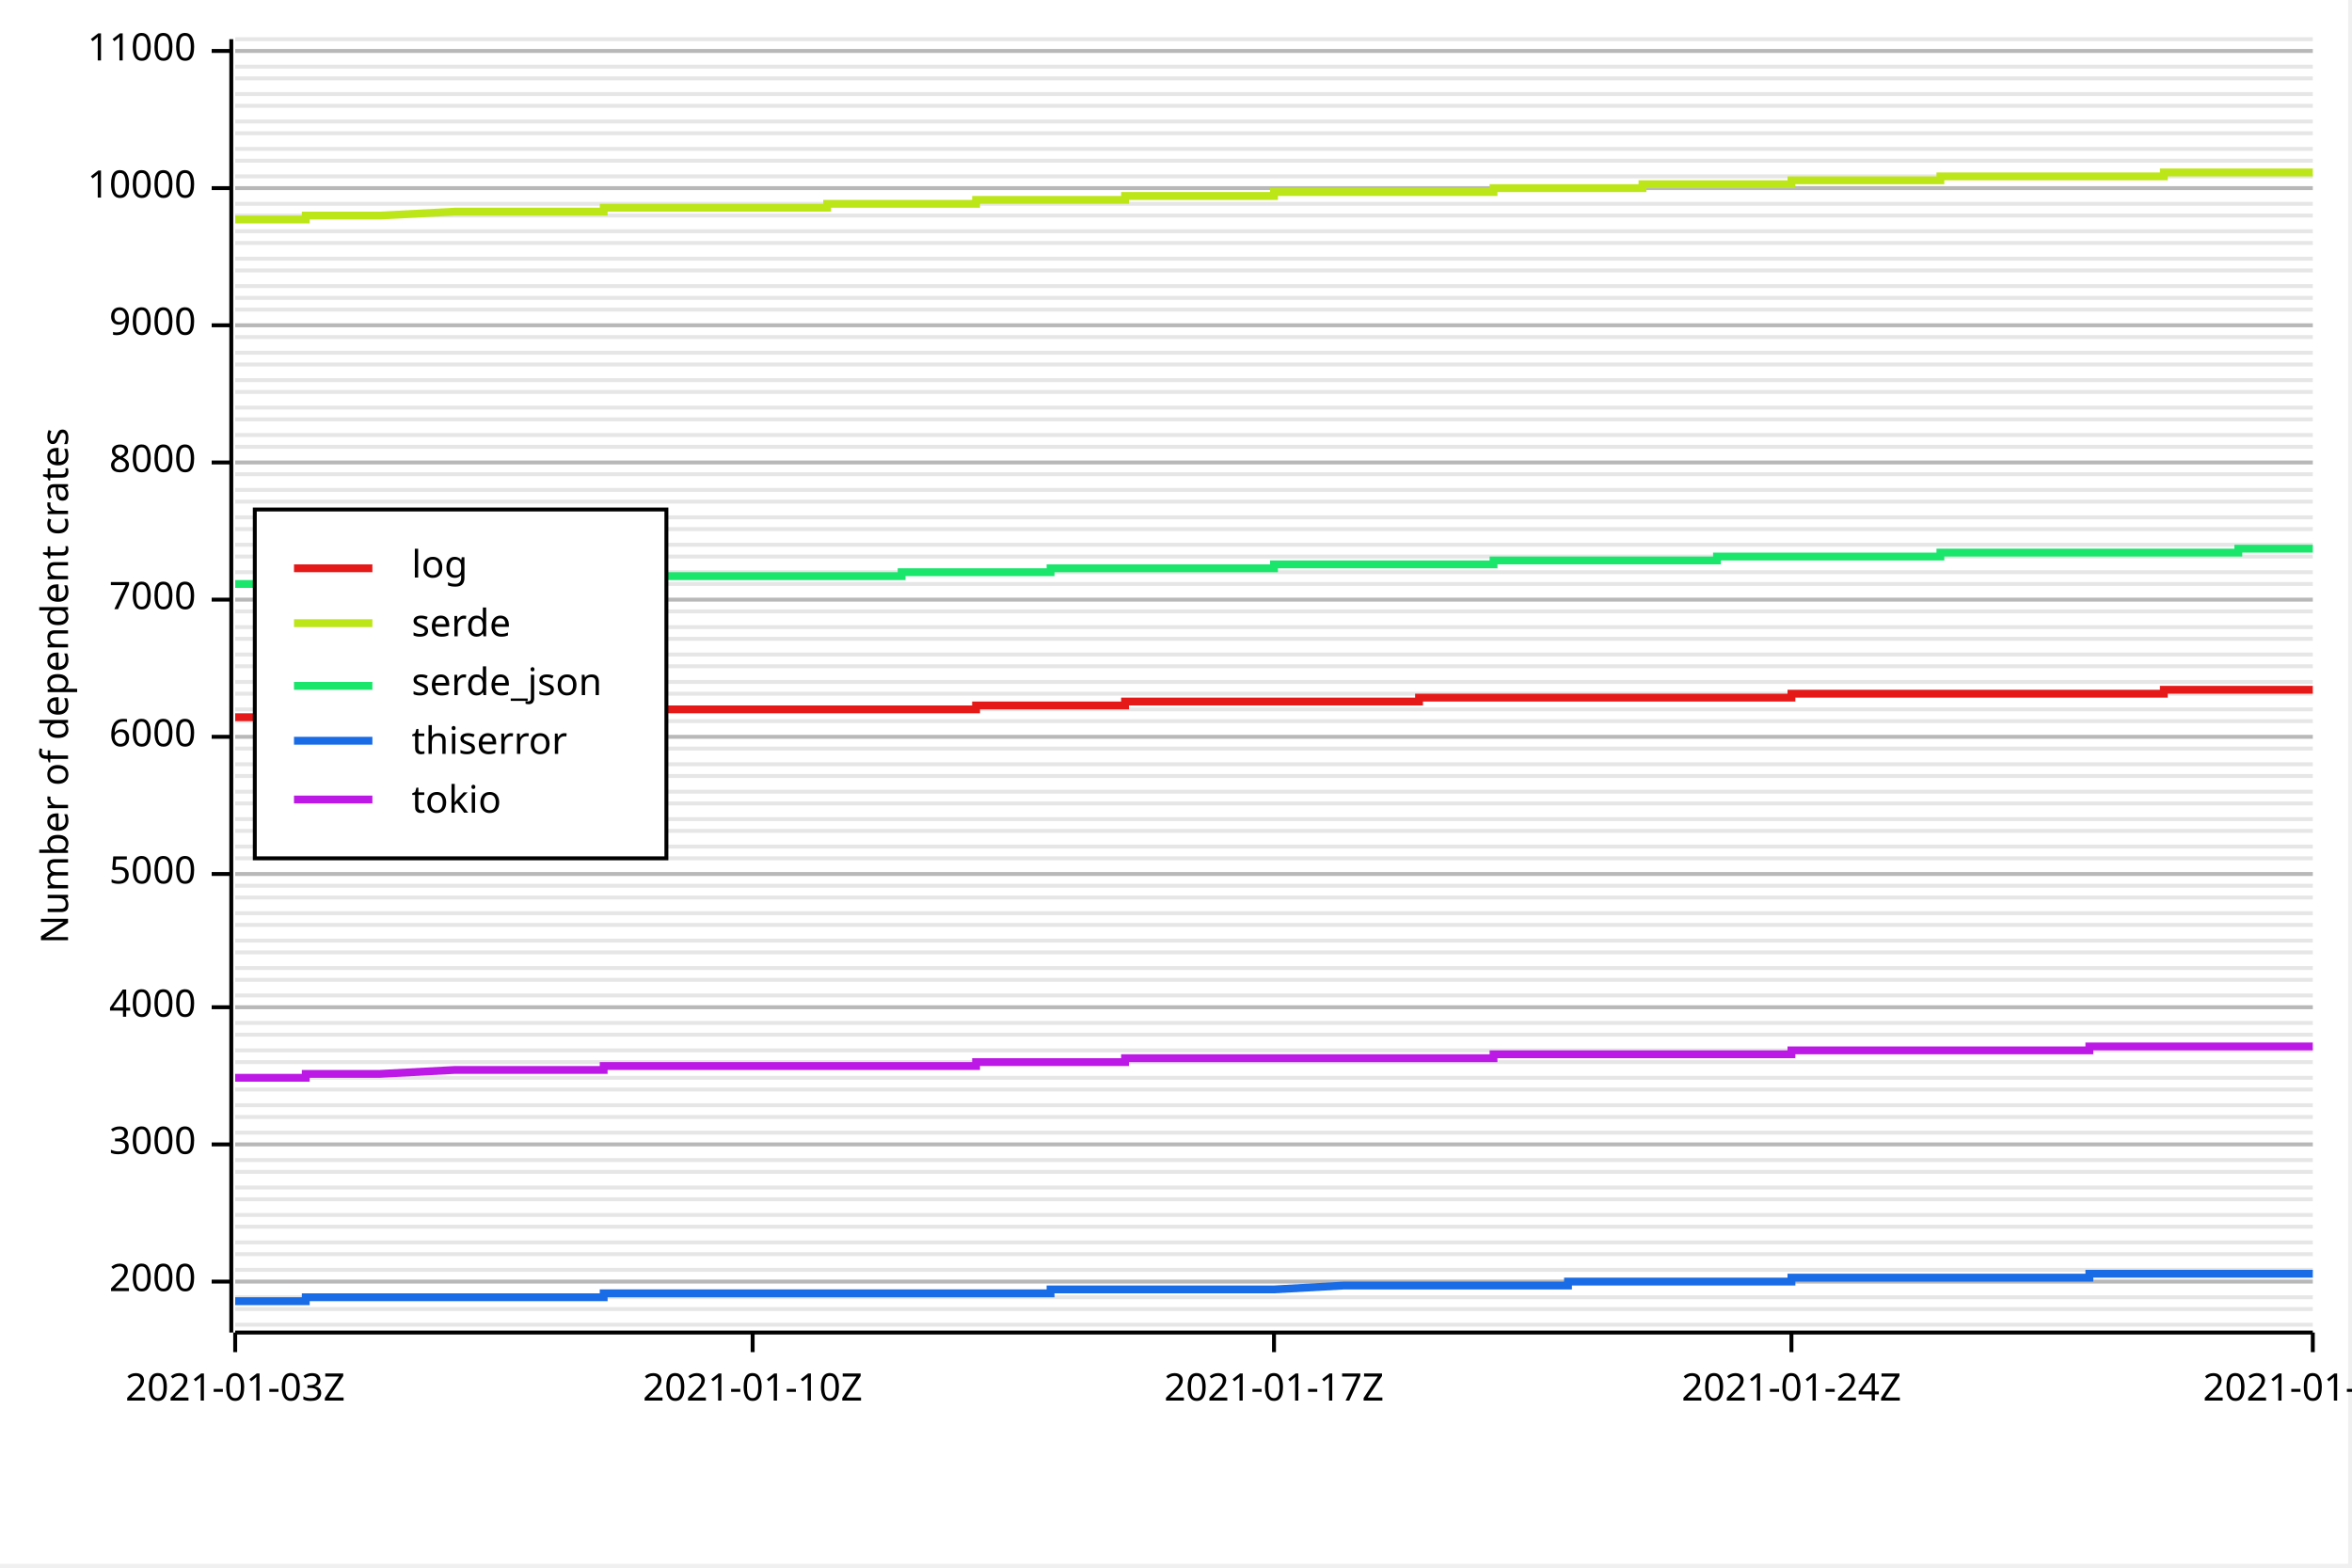
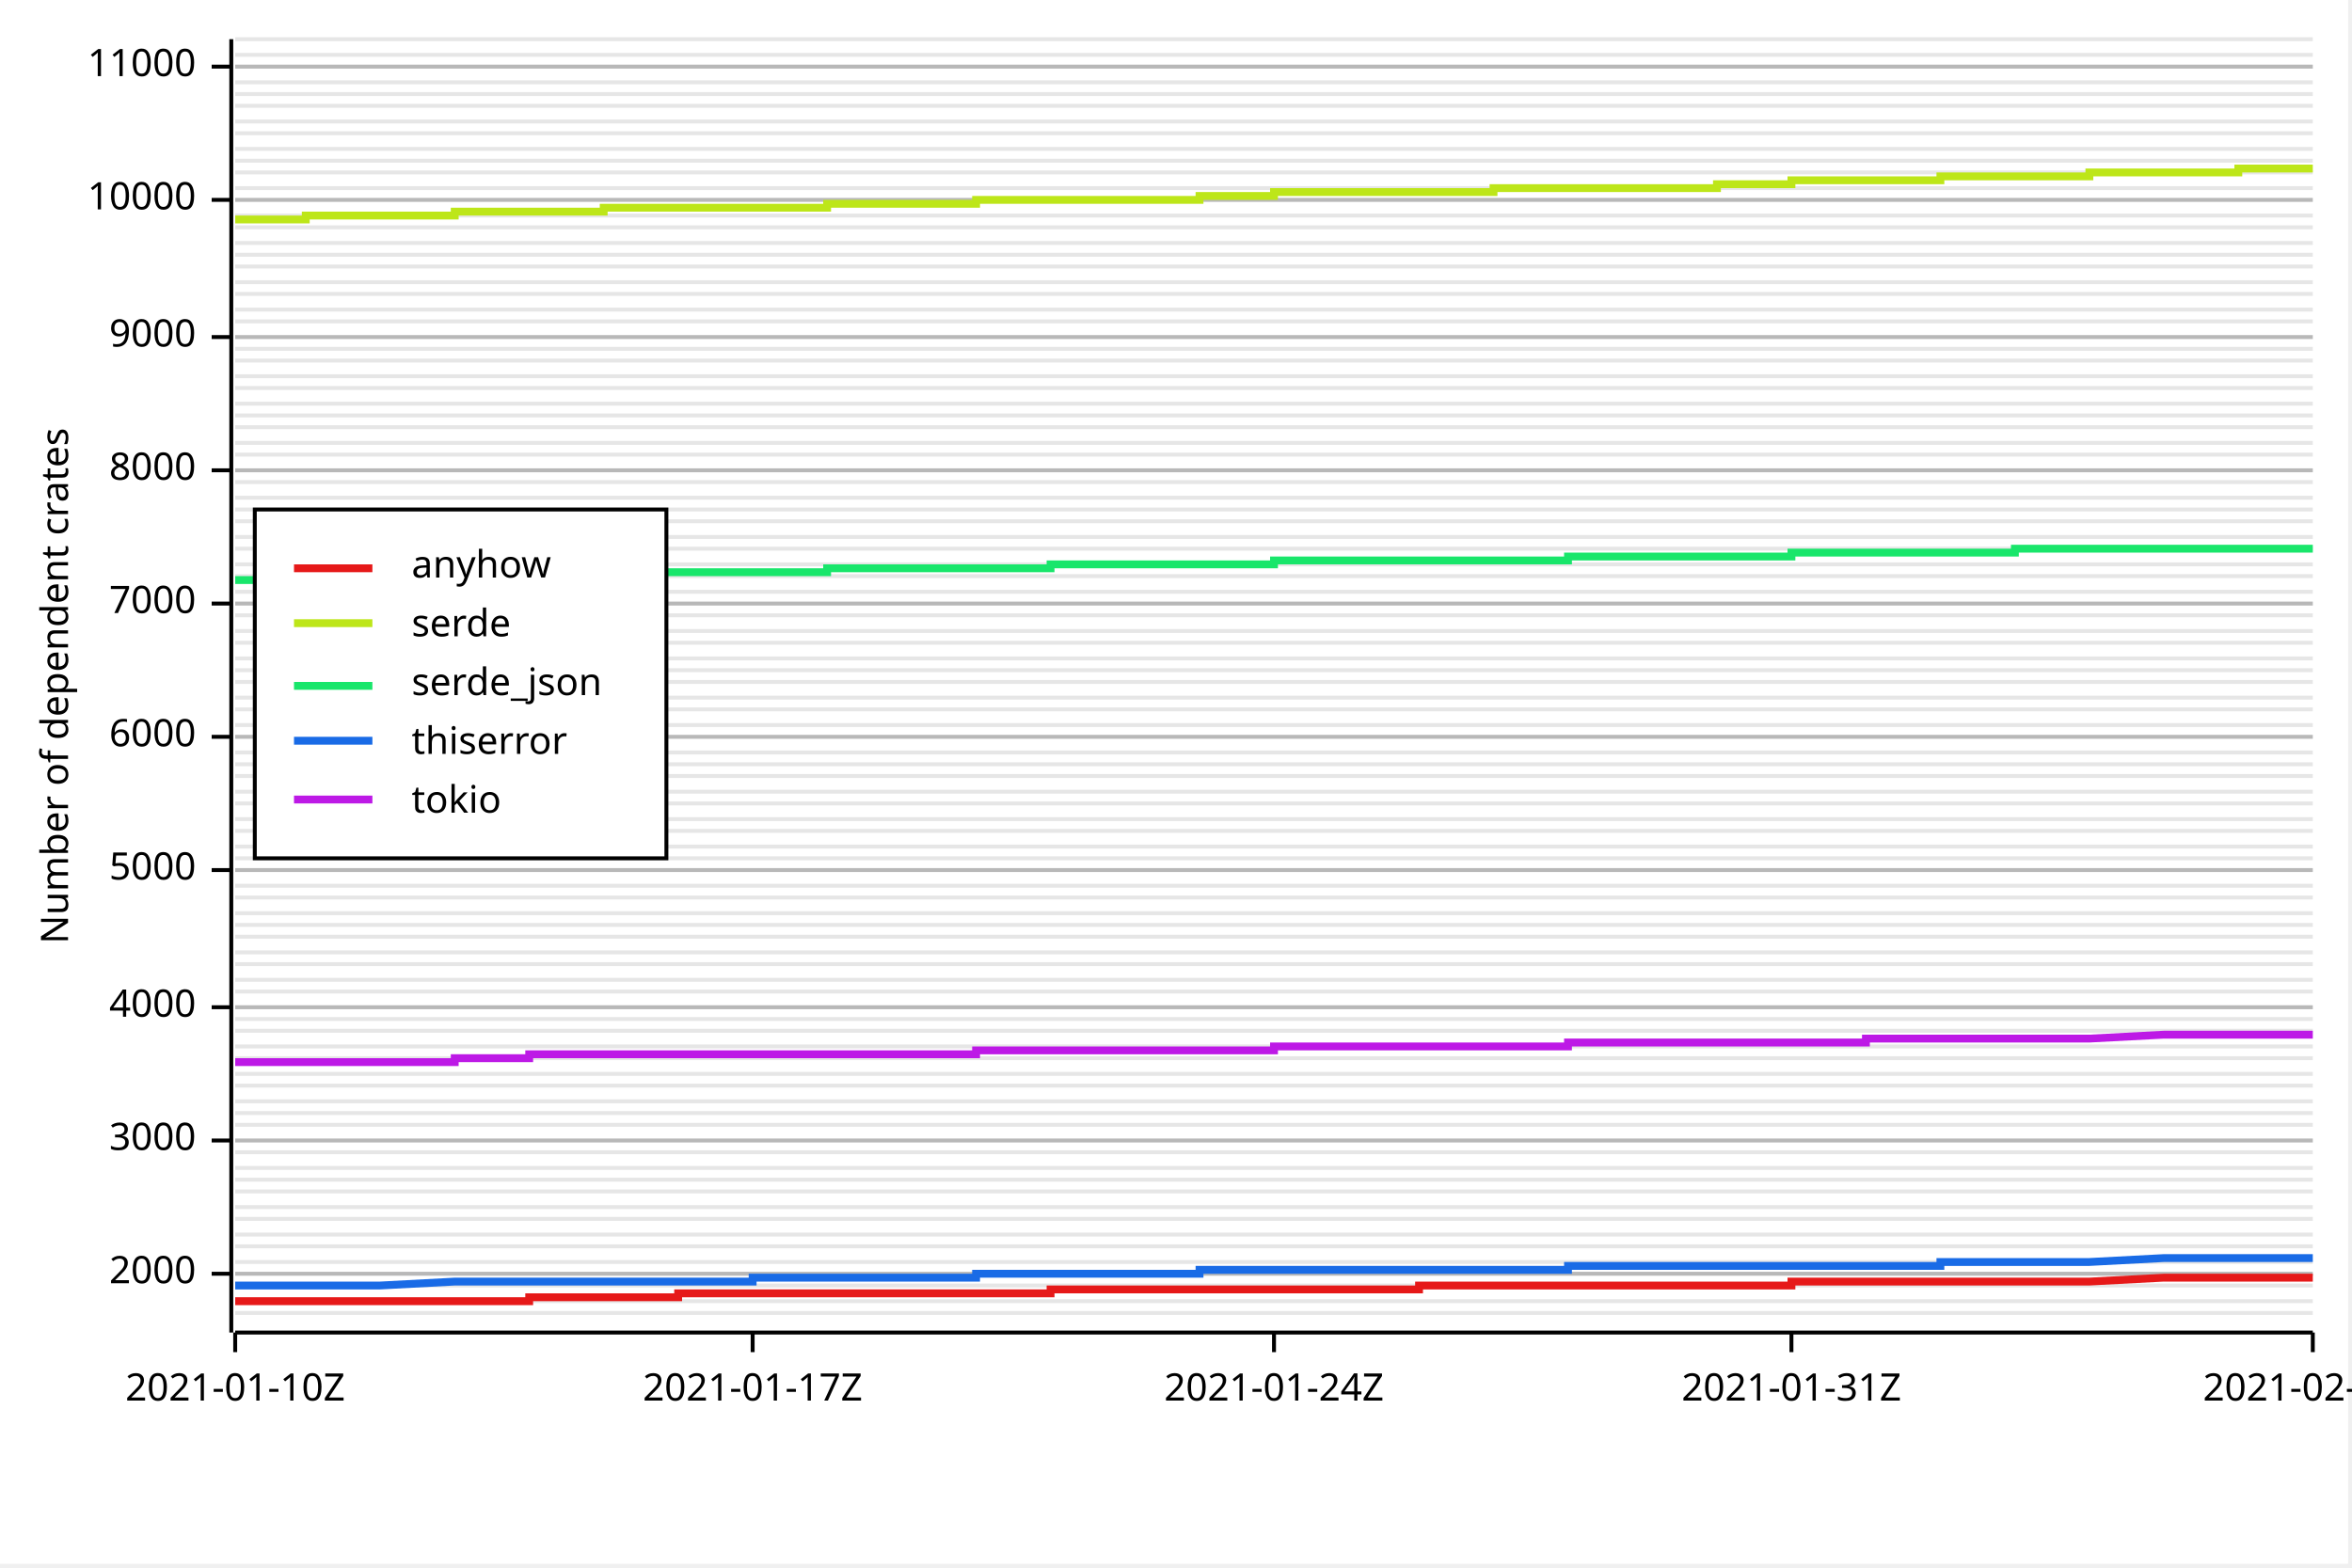
<svg xmlns="http://www.w3.org/2000/svg" width="600" height="400" viewBox="0 0 600 400">
  <rect x="0" y="0" width="599" height="399" opacity="1" fill="#FFFFFF" stroke="none" />
-   <line opacity="0.1" stroke="#000000" stroke-width="1" x1="60" y1="338" x2="590" y2="338" />
-   <line opacity="0.1" stroke="#000000" stroke-width="1" x1="60" y1="334" x2="590" y2="334" />
-   <line opacity="0.1" stroke="#000000" stroke-width="1" x1="60" y1="331" x2="590" y2="331" />
-   <line opacity="0.1" stroke="#000000" stroke-width="1" x1="60" y1="327" x2="590" y2="327" />
-   <line opacity="0.1" stroke="#000000" stroke-width="1" x1="60" y1="324" x2="590" y2="324" />
-   <line opacity="0.1" stroke="#000000" stroke-width="1" x1="60" y1="320" x2="590" y2="320" />
-   <line opacity="0.1" stroke="#000000" stroke-width="1" x1="60" y1="317" x2="590" y2="317" />
-   <line opacity="0.1" stroke="#000000" stroke-width="1" x1="60" y1="313" x2="590" y2="313" />
-   <line opacity="0.1" stroke="#000000" stroke-width="1" x1="60" y1="310" x2="590" y2="310" />
-   <line opacity="0.1" stroke="#000000" stroke-width="1" x1="60" y1="306" x2="590" y2="306" />
-   <line opacity="0.1" stroke="#000000" stroke-width="1" x1="60" y1="303" x2="590" y2="303" />
-   <line opacity="0.1" stroke="#000000" stroke-width="1" x1="60" y1="299" x2="590" y2="299" />
-   <line opacity="0.1" stroke="#000000" stroke-width="1" x1="60" y1="296" x2="590" y2="296" />
-   <line opacity="0.1" stroke="#000000" stroke-width="1" x1="60" y1="292" x2="590" y2="292" />
-   <line opacity="0.1" stroke="#000000" stroke-width="1" x1="60" y1="289" x2="590" y2="289" />
-   <line opacity="0.1" stroke="#000000" stroke-width="1" x1="60" y1="285" x2="590" y2="285" />
-   <line opacity="0.1" stroke="#000000" stroke-width="1" x1="60" y1="282" x2="590" y2="282" />
-   <line opacity="0.1" stroke="#000000" stroke-width="1" x1="60" y1="278" x2="590" y2="278" />
-   <line opacity="0.1" stroke="#000000" stroke-width="1" x1="60" y1="275" x2="590" y2="275" />
-   <line opacity="0.1" stroke="#000000" stroke-width="1" x1="60" y1="271" x2="590" y2="271" />
-   <line opacity="0.1" stroke="#000000" stroke-width="1" x1="60" y1="268" x2="590" y2="268" />
-   <line opacity="0.1" stroke="#000000" stroke-width="1" x1="60" y1="264" x2="590" y2="264" />
-   <line opacity="0.1" stroke="#000000" stroke-width="1" x1="60" y1="261" x2="590" y2="261" />
+   <line opacity="0.1" stroke="#000000" stroke-width="1" x1="60" y1="335" x2="590" y2="335" />
+   <line opacity="0.1" stroke="#000000" stroke-width="1" x1="60" y1="332" x2="590" y2="332" />
+   <line opacity="0.1" stroke="#000000" stroke-width="1" x1="60" y1="328" x2="590" y2="328" />
+   <line opacity="0.1" stroke="#000000" stroke-width="1" x1="60" y1="325" x2="590" y2="325" />
+   <line opacity="0.1" stroke="#000000" stroke-width="1" x1="60" y1="322" x2="590" y2="322" />
+   <line opacity="0.1" stroke="#000000" stroke-width="1" x1="60" y1="318" x2="590" y2="318" />
+   <line opacity="0.1" stroke="#000000" stroke-width="1" x1="60" y1="315" x2="590" y2="315" />
+   <line opacity="0.1" stroke="#000000" stroke-width="1" x1="60" y1="311" x2="590" y2="311" />
+   <line opacity="0.1" stroke="#000000" stroke-width="1" x1="60" y1="308" x2="590" y2="308" />
+   <line opacity="0.1" stroke="#000000" stroke-width="1" x1="60" y1="304" x2="590" y2="304" />
+   <line opacity="0.1" stroke="#000000" stroke-width="1" x1="60" y1="301" x2="590" y2="301" />
+   <line opacity="0.1" stroke="#000000" stroke-width="1" x1="60" y1="298" x2="590" y2="298" />
+   <line opacity="0.1" stroke="#000000" stroke-width="1" x1="60" y1="294" x2="590" y2="294" />
+   <line opacity="0.1" stroke="#000000" stroke-width="1" x1="60" y1="291" x2="590" y2="291" />
+   <line opacity="0.1" stroke="#000000" stroke-width="1" x1="60" y1="287" x2="590" y2="287" />
+   <line opacity="0.1" stroke="#000000" stroke-width="1" x1="60" y1="284" x2="590" y2="284" />
+   <line opacity="0.1" stroke="#000000" stroke-width="1" x1="60" y1="281" x2="590" y2="281" />
+   <line opacity="0.1" stroke="#000000" stroke-width="1" x1="60" y1="277" x2="590" y2="277" />
+   <line opacity="0.1" stroke="#000000" stroke-width="1" x1="60" y1="274" x2="590" y2="274" />
+   <line opacity="0.1" stroke="#000000" stroke-width="1" x1="60" y1="270" x2="590" y2="270" />
+   <line opacity="0.1" stroke="#000000" stroke-width="1" x1="60" y1="267" x2="590" y2="267" />
+   <line opacity="0.1" stroke="#000000" stroke-width="1" x1="60" y1="263" x2="590" y2="263" />
+   <line opacity="0.1" stroke="#000000" stroke-width="1" x1="60" y1="260" x2="590" y2="260" />
  <line opacity="0.1" stroke="#000000" stroke-width="1" x1="60" y1="257" x2="590" y2="257" />
-   <line opacity="0.1" stroke="#000000" stroke-width="1" x1="60" y1="254" x2="590" y2="254" />
+   <line opacity="0.1" stroke="#000000" stroke-width="1" x1="60" y1="253" x2="590" y2="253" />
  <line opacity="0.1" stroke="#000000" stroke-width="1" x1="60" y1="250" x2="590" y2="250" />
-   <line opacity="0.1" stroke="#000000" stroke-width="1" x1="60" y1="247" x2="590" y2="247" />
+   <line opacity="0.1" stroke="#000000" stroke-width="1" x1="60" y1="246" x2="590" y2="246" />
  <line opacity="0.1" stroke="#000000" stroke-width="1" x1="60" y1="243" x2="590" y2="243" />
-   <line opacity="0.1" stroke="#000000" stroke-width="1" x1="60" y1="240" x2="590" y2="240" />
+   <line opacity="0.1" stroke="#000000" stroke-width="1" x1="60" y1="239" x2="590" y2="239" />
  <line opacity="0.1" stroke="#000000" stroke-width="1" x1="60" y1="236" x2="590" y2="236" />
  <line opacity="0.1" stroke="#000000" stroke-width="1" x1="60" y1="233" x2="590" y2="233" />
  <line opacity="0.1" stroke="#000000" stroke-width="1" x1="60" y1="229" x2="590" y2="229" />
  <line opacity="0.1" stroke="#000000" stroke-width="1" x1="60" y1="226" x2="590" y2="226" />
-   <line opacity="0.1" stroke="#000000" stroke-width="1" x1="60" y1="223" x2="590" y2="223" />
+   <line opacity="0.1" stroke="#000000" stroke-width="1" x1="60" y1="222" x2="590" y2="222" />
  <line opacity="0.1" stroke="#000000" stroke-width="1" x1="60" y1="219" x2="590" y2="219" />
  <line opacity="0.1" stroke="#000000" stroke-width="1" x1="60" y1="216" x2="590" y2="216" />
  <line opacity="0.1" stroke="#000000" stroke-width="1" x1="60" y1="212" x2="590" y2="212" />
  <line opacity="0.1" stroke="#000000" stroke-width="1" x1="60" y1="209" x2="590" y2="209" />
  <line opacity="0.1" stroke="#000000" stroke-width="1" x1="60" y1="205" x2="590" y2="205" />
  <line opacity="0.1" stroke="#000000" stroke-width="1" x1="60" y1="202" x2="590" y2="202" />
  <line opacity="0.1" stroke="#000000" stroke-width="1" x1="60" y1="198" x2="590" y2="198" />
  <line opacity="0.1" stroke="#000000" stroke-width="1" x1="60" y1="195" x2="590" y2="195" />
-   <line opacity="0.1" stroke="#000000" stroke-width="1" x1="60" y1="191" x2="590" y2="191" />
+   <line opacity="0.1" stroke="#000000" stroke-width="1" x1="60" y1="192" x2="590" y2="192" />
  <line opacity="0.1" stroke="#000000" stroke-width="1" x1="60" y1="188" x2="590" y2="188" />
-   <line opacity="0.1" stroke="#000000" stroke-width="1" x1="60" y1="184" x2="590" y2="184" />
+   <line opacity="0.1" stroke="#000000" stroke-width="1" x1="60" y1="185" x2="590" y2="185" />
  <line opacity="0.1" stroke="#000000" stroke-width="1" x1="60" y1="181" x2="590" y2="181" />
-   <line opacity="0.1" stroke="#000000" stroke-width="1" x1="60" y1="177" x2="590" y2="177" />
+   <line opacity="0.1" stroke="#000000" stroke-width="1" x1="60" y1="178" x2="590" y2="178" />
  <line opacity="0.1" stroke="#000000" stroke-width="1" x1="60" y1="174" x2="590" y2="174" />
-   <line opacity="0.1" stroke="#000000" stroke-width="1" x1="60" y1="170" x2="590" y2="170" />
-   <line opacity="0.1" stroke="#000000" stroke-width="1" x1="60" y1="167" x2="590" y2="167" />
-   <line opacity="0.1" stroke="#000000" stroke-width="1" x1="60" y1="163" x2="590" y2="163" />
-   <line opacity="0.1" stroke="#000000" stroke-width="1" x1="60" y1="160" x2="590" y2="160" />
-   <line opacity="0.1" stroke="#000000" stroke-width="1" x1="60" y1="156" x2="590" y2="156" />
-   <line opacity="0.1" stroke="#000000" stroke-width="1" x1="60" y1="153" x2="590" y2="153" />
-   <line opacity="0.1" stroke="#000000" stroke-width="1" x1="60" y1="149" x2="590" y2="149" />
-   <line opacity="0.1" stroke="#000000" stroke-width="1" x1="60" y1="146" x2="590" y2="146" />
-   <line opacity="0.1" stroke="#000000" stroke-width="1" x1="60" y1="142" x2="590" y2="142" />
-   <line opacity="0.1" stroke="#000000" stroke-width="1" x1="60" y1="139" x2="590" y2="139" />
-   <line opacity="0.1" stroke="#000000" stroke-width="1" x1="60" y1="135" x2="590" y2="135" />
-   <line opacity="0.1" stroke="#000000" stroke-width="1" x1="60" y1="132" x2="590" y2="132" />
-   <line opacity="0.1" stroke="#000000" stroke-width="1" x1="60" y1="128" x2="590" y2="128" />
-   <line opacity="0.1" stroke="#000000" stroke-width="1" x1="60" y1="125" x2="590" y2="125" />
-   <line opacity="0.1" stroke="#000000" stroke-width="1" x1="60" y1="121" x2="590" y2="121" />
-   <line opacity="0.1" stroke="#000000" stroke-width="1" x1="60" y1="118" x2="590" y2="118" />
-   <line opacity="0.1" stroke="#000000" stroke-width="1" x1="60" y1="114" x2="590" y2="114" />
-   <line opacity="0.1" stroke="#000000" stroke-width="1" x1="60" y1="111" x2="590" y2="111" />
-   <line opacity="0.1" stroke="#000000" stroke-width="1" x1="60" y1="107" x2="590" y2="107" />
-   <line opacity="0.1" stroke="#000000" stroke-width="1" x1="60" y1="104" x2="590" y2="104" />
-   <line opacity="0.1" stroke="#000000" stroke-width="1" x1="60" y1="100" x2="590" y2="100" />
-   <line opacity="0.1" stroke="#000000" stroke-width="1" x1="60" y1="97" x2="590" y2="97" />
-   <line opacity="0.1" stroke="#000000" stroke-width="1" x1="60" y1="93" x2="590" y2="93" />
-   <line opacity="0.1" stroke="#000000" stroke-width="1" x1="60" y1="90" x2="590" y2="90" />
+   <line opacity="0.1" stroke="#000000" stroke-width="1" x1="60" y1="171" x2="590" y2="171" />
+   <line opacity="0.1" stroke="#000000" stroke-width="1" x1="60" y1="168" x2="590" y2="168" />
+   <line opacity="0.1" stroke="#000000" stroke-width="1" x1="60" y1="164" x2="590" y2="164" />
+   <line opacity="0.1" stroke="#000000" stroke-width="1" x1="60" y1="161" x2="590" y2="161" />
+   <line opacity="0.1" stroke="#000000" stroke-width="1" x1="60" y1="157" x2="590" y2="157" />
+   <line opacity="0.1" stroke="#000000" stroke-width="1" x1="60" y1="154" x2="590" y2="154" />
+   <line opacity="0.1" stroke="#000000" stroke-width="1" x1="60" y1="151" x2="590" y2="151" />
+   <line opacity="0.1" stroke="#000000" stroke-width="1" x1="60" y1="147" x2="590" y2="147" />
+   <line opacity="0.1" stroke="#000000" stroke-width="1" x1="60" y1="144" x2="590" y2="144" />
+   <line opacity="0.1" stroke="#000000" stroke-width="1" x1="60" y1="140" x2="590" y2="140" />
+   <line opacity="0.1" stroke="#000000" stroke-width="1" x1="60" y1="137" x2="590" y2="137" />
+   <line opacity="0.1" stroke="#000000" stroke-width="1" x1="60" y1="133" x2="590" y2="133" />
+   <line opacity="0.1" stroke="#000000" stroke-width="1" x1="60" y1="130" x2="590" y2="130" />
+   <line opacity="0.1" stroke="#000000" stroke-width="1" x1="60" y1="127" x2="590" y2="127" />
+   <line opacity="0.1" stroke="#000000" stroke-width="1" x1="60" y1="123" x2="590" y2="123" />
+   <line opacity="0.1" stroke="#000000" stroke-width="1" x1="60" y1="120" x2="590" y2="120" />
+   <line opacity="0.1" stroke="#000000" stroke-width="1" x1="60" y1="116" x2="590" y2="116" />
+   <line opacity="0.1" stroke="#000000" stroke-width="1" x1="60" y1="113" x2="590" y2="113" />
+   <line opacity="0.1" stroke="#000000" stroke-width="1" x1="60" y1="109" x2="590" y2="109" />
+   <line opacity="0.1" stroke="#000000" stroke-width="1" x1="60" y1="106" x2="590" y2="106" />
+   <line opacity="0.1" stroke="#000000" stroke-width="1" x1="60" y1="103" x2="590" y2="103" />
+   <line opacity="0.1" stroke="#000000" stroke-width="1" x1="60" y1="99" x2="590" y2="99" />
+   <line opacity="0.1" stroke="#000000" stroke-width="1" x1="60" y1="96" x2="590" y2="96" />
+   <line opacity="0.1" stroke="#000000" stroke-width="1" x1="60" y1="92" x2="590" y2="92" />
+   <line opacity="0.1" stroke="#000000" stroke-width="1" x1="60" y1="89" x2="590" y2="89" />
  <line opacity="0.1" stroke="#000000" stroke-width="1" x1="60" y1="86" x2="590" y2="86" />
-   <line opacity="0.1" stroke="#000000" stroke-width="1" x1="60" y1="83" x2="590" y2="83" />
+   <line opacity="0.1" stroke="#000000" stroke-width="1" x1="60" y1="82" x2="590" y2="82" />
  <line opacity="0.1" stroke="#000000" stroke-width="1" x1="60" y1="79" x2="590" y2="79" />
-   <line opacity="0.1" stroke="#000000" stroke-width="1" x1="60" y1="76" x2="590" y2="76" />
-   <line opacity="0.1" stroke="#000000" stroke-width="1" x1="60" y1="73" x2="590" y2="73" />
-   <line opacity="0.1" stroke="#000000" stroke-width="1" x1="60" y1="69" x2="590" y2="69" />
-   <line opacity="0.1" stroke="#000000" stroke-width="1" x1="60" y1="66" x2="590" y2="66" />
+   <line opacity="0.1" stroke="#000000" stroke-width="1" x1="60" y1="75" x2="590" y2="75" />
+   <line opacity="0.1" stroke="#000000" stroke-width="1" x1="60" y1="72" x2="590" y2="72" />
+   <line opacity="0.1" stroke="#000000" stroke-width="1" x1="60" y1="68" x2="590" y2="68" />
+   <line opacity="0.1" stroke="#000000" stroke-width="1" x1="60" y1="65" x2="590" y2="65" />
  <line opacity="0.1" stroke="#000000" stroke-width="1" x1="60" y1="62" x2="590" y2="62" />
-   <line opacity="0.1" stroke="#000000" stroke-width="1" x1="60" y1="59" x2="590" y2="59" />
+   <line opacity="0.1" stroke="#000000" stroke-width="1" x1="60" y1="58" x2="590" y2="58" />
  <line opacity="0.1" stroke="#000000" stroke-width="1" x1="60" y1="55" x2="590" y2="55" />
-   <line opacity="0.1" stroke="#000000" stroke-width="1" x1="60" y1="52" x2="590" y2="52" />
+   <line opacity="0.1" stroke="#000000" stroke-width="1" x1="60" y1="51" x2="590" y2="51" />
  <line opacity="0.1" stroke="#000000" stroke-width="1" x1="60" y1="48" x2="590" y2="48" />
-   <line opacity="0.1" stroke="#000000" stroke-width="1" x1="60" y1="45" x2="590" y2="45" />
+   <line opacity="0.1" stroke="#000000" stroke-width="1" x1="60" y1="44" x2="590" y2="44" />
  <line opacity="0.1" stroke="#000000" stroke-width="1" x1="60" y1="41" x2="590" y2="41" />
  <line opacity="0.1" stroke="#000000" stroke-width="1" x1="60" y1="38" x2="590" y2="38" />
  <line opacity="0.1" stroke="#000000" stroke-width="1" x1="60" y1="34" x2="590" y2="34" />
  <line opacity="0.1" stroke="#000000" stroke-width="1" x1="60" y1="31" x2="590" y2="31" />
  <line opacity="0.1" stroke="#000000" stroke-width="1" x1="60" y1="27" x2="590" y2="27" />
  <line opacity="0.1" stroke="#000000" stroke-width="1" x1="60" y1="24" x2="590" y2="24" />
-   <line opacity="0.1" stroke="#000000" stroke-width="1" x1="60" y1="20" x2="590" y2="20" />
+   <line opacity="0.1" stroke="#000000" stroke-width="1" x1="60" y1="21" x2="590" y2="21" />
  <line opacity="0.1" stroke="#000000" stroke-width="1" x1="60" y1="17" x2="590" y2="17" />
-   <line opacity="0.1" stroke="#000000" stroke-width="1" x1="60" y1="13" x2="590" y2="13" />
+   <line opacity="0.1" stroke="#000000" stroke-width="1" x1="60" y1="14" x2="590" y2="14" />
  <line opacity="0.1" stroke="#000000" stroke-width="1" x1="60" y1="10" x2="590" y2="10" />
  <text x="10" y="175" dy="0.76em" text-anchor="middle" font-family="sans-serif" font-size="9.677" opacity="1" fill="#000000" transform="rotate(270, 10, 175)">
Number of dependent crates
</text>
-   <line opacity="0.2" stroke="#000000" stroke-width="1" x1="60" y1="327" x2="590" y2="327" />
-   <line opacity="0.2" stroke="#000000" stroke-width="1" x1="60" y1="292" x2="590" y2="292" />
+   <line opacity="0.2" stroke="#000000" stroke-width="1" x1="60" y1="325" x2="590" y2="325" />
+   <line opacity="0.2" stroke="#000000" stroke-width="1" x1="60" y1="291" x2="590" y2="291" />
  <line opacity="0.2" stroke="#000000" stroke-width="1" x1="60" y1="257" x2="590" y2="257" />
-   <line opacity="0.2" stroke="#000000" stroke-width="1" x1="60" y1="223" x2="590" y2="223" />
+   <line opacity="0.2" stroke="#000000" stroke-width="1" x1="60" y1="222" x2="590" y2="222" />
  <line opacity="0.2" stroke="#000000" stroke-width="1" x1="60" y1="188" x2="590" y2="188" />
-   <line opacity="0.2" stroke="#000000" stroke-width="1" x1="60" y1="153" x2="590" y2="153" />
-   <line opacity="0.2" stroke="#000000" stroke-width="1" x1="60" y1="118" x2="590" y2="118" />
-   <line opacity="0.2" stroke="#000000" stroke-width="1" x1="60" y1="83" x2="590" y2="83" />
-   <line opacity="0.2" stroke="#000000" stroke-width="1" x1="60" y1="48" x2="590" y2="48" />
-   <line opacity="0.2" stroke="#000000" stroke-width="1" x1="60" y1="13" x2="590" y2="13" />
+   <line opacity="0.2" stroke="#000000" stroke-width="1" x1="60" y1="154" x2="590" y2="154" />
+   <line opacity="0.2" stroke="#000000" stroke-width="1" x1="60" y1="120" x2="590" y2="120" />
+   <line opacity="0.2" stroke="#000000" stroke-width="1" x1="60" y1="86" x2="590" y2="86" />
+   <line opacity="0.2" stroke="#000000" stroke-width="1" x1="60" y1="51" x2="590" y2="51" />
+   <line opacity="0.2" stroke="#000000" stroke-width="1" x1="60" y1="17" x2="590" y2="17" />
  <polyline fill="none" opacity="1" stroke="#000000" stroke-width="1" points="59,10 59,340 " />
-   <text x="50" y="327" dy="0.5ex" text-anchor="end" font-family="sans-serif" font-size="9.677" opacity="1" fill="#000000">
+   <text x="50" y="325" dy="0.5ex" text-anchor="end" font-family="sans-serif" font-size="9.677" opacity="1" fill="#000000">
2000
</text>
-   <polyline fill="none" opacity="1" stroke="#000000" stroke-width="1" points="54,327 59,327 " />
-   <text x="50" y="292" dy="0.5ex" text-anchor="end" font-family="sans-serif" font-size="9.677" opacity="1" fill="#000000">
+   <polyline fill="none" opacity="1" stroke="#000000" stroke-width="1" points="54,325 59,325 " />
+   <text x="50" y="291" dy="0.5ex" text-anchor="end" font-family="sans-serif" font-size="9.677" opacity="1" fill="#000000">
3000
</text>
-   <polyline fill="none" opacity="1" stroke="#000000" stroke-width="1" points="54,292 59,292 " />
+   <polyline fill="none" opacity="1" stroke="#000000" stroke-width="1" points="54,291 59,291 " />
  <text x="50" y="257" dy="0.5ex" text-anchor="end" font-family="sans-serif" font-size="9.677" opacity="1" fill="#000000">
4000
</text>
  <polyline fill="none" opacity="1" stroke="#000000" stroke-width="1" points="54,257 59,257 " />
-   <text x="50" y="223" dy="0.5ex" text-anchor="end" font-family="sans-serif" font-size="9.677" opacity="1" fill="#000000">
+   <text x="50" y="222" dy="0.5ex" text-anchor="end" font-family="sans-serif" font-size="9.677" opacity="1" fill="#000000">
5000
</text>
-   <polyline fill="none" opacity="1" stroke="#000000" stroke-width="1" points="54,223 59,223 " />
+   <polyline fill="none" opacity="1" stroke="#000000" stroke-width="1" points="54,222 59,222 " />
  <text x="50" y="188" dy="0.5ex" text-anchor="end" font-family="sans-serif" font-size="9.677" opacity="1" fill="#000000">
6000
</text>
  <polyline fill="none" opacity="1" stroke="#000000" stroke-width="1" points="54,188 59,188 " />
-   <text x="50" y="153" dy="0.5ex" text-anchor="end" font-family="sans-serif" font-size="9.677" opacity="1" fill="#000000">
+   <text x="50" y="154" dy="0.5ex" text-anchor="end" font-family="sans-serif" font-size="9.677" opacity="1" fill="#000000">
7000
</text>
-   <polyline fill="none" opacity="1" stroke="#000000" stroke-width="1" points="54,153 59,153 " />
-   <text x="50" y="118" dy="0.5ex" text-anchor="end" font-family="sans-serif" font-size="9.677" opacity="1" fill="#000000">
+   <polyline fill="none" opacity="1" stroke="#000000" stroke-width="1" points="54,154 59,154 " />
+   <text x="50" y="120" dy="0.5ex" text-anchor="end" font-family="sans-serif" font-size="9.677" opacity="1" fill="#000000">
8000
</text>
-   <polyline fill="none" opacity="1" stroke="#000000" stroke-width="1" points="54,118 59,118 " />
-   <text x="50" y="83" dy="0.5ex" text-anchor="end" font-family="sans-serif" font-size="9.677" opacity="1" fill="#000000">
+   <polyline fill="none" opacity="1" stroke="#000000" stroke-width="1" points="54,120 59,120 " />
+   <text x="50" y="86" dy="0.5ex" text-anchor="end" font-family="sans-serif" font-size="9.677" opacity="1" fill="#000000">
9000
</text>
-   <polyline fill="none" opacity="1" stroke="#000000" stroke-width="1" points="54,83 59,83 " />
-   <text x="50" y="48" dy="0.5ex" text-anchor="end" font-family="sans-serif" font-size="9.677" opacity="1" fill="#000000">
+   <polyline fill="none" opacity="1" stroke="#000000" stroke-width="1" points="54,86 59,86 " />
+   <text x="50" y="51" dy="0.5ex" text-anchor="end" font-family="sans-serif" font-size="9.677" opacity="1" fill="#000000">
10000
</text>
-   <polyline fill="none" opacity="1" stroke="#000000" stroke-width="1" points="54,48 59,48 " />
-   <text x="50" y="13" dy="0.5ex" text-anchor="end" font-family="sans-serif" font-size="9.677" opacity="1" fill="#000000">
+   <polyline fill="none" opacity="1" stroke="#000000" stroke-width="1" points="54,51 59,51 " />
+   <text x="50" y="17" dy="0.5ex" text-anchor="end" font-family="sans-serif" font-size="9.677" opacity="1" fill="#000000">
11000
</text>
-   <polyline fill="none" opacity="1" stroke="#000000" stroke-width="1" points="54,13 59,13 " />
+   <polyline fill="none" opacity="1" stroke="#000000" stroke-width="1" points="54,17 59,17 " />
  <polyline fill="none" opacity="1" stroke="#000000" stroke-width="1" points="60,340 590,340 " />
  <text x="60" y="350" dy="0.76em" text-anchor="middle" font-family="sans-serif" font-size="9.677" opacity="1" fill="#000000">
- 2021-01-03Z
+ 2021-01-10Z
</text>
  <polyline fill="none" opacity="1" stroke="#000000" stroke-width="1" points="60,340 60,345 " />
  <text x="192" y="350" dy="0.76em" text-anchor="middle" font-family="sans-serif" font-size="9.677" opacity="1" fill="#000000">
- 2021-01-10Z
+ 2021-01-17Z
</text>
  <polyline fill="none" opacity="1" stroke="#000000" stroke-width="1" points="192,340 192,345 " />
  <text x="325" y="350" dy="0.76em" text-anchor="middle" font-family="sans-serif" font-size="9.677" opacity="1" fill="#000000">
- 2021-01-17Z
+ 2021-01-24Z
</text>
  <polyline fill="none" opacity="1" stroke="#000000" stroke-width="1" points="325,340 325,345 " />
  <text x="457" y="350" dy="0.76em" text-anchor="middle" font-family="sans-serif" font-size="9.677" opacity="1" fill="#000000">
- 2021-01-24Z
+ 2021-01-31Z
</text>
  <polyline fill="none" opacity="1" stroke="#000000" stroke-width="1" points="457,340 457,345 " />
  <text x="590" y="350" dy="0.76em" text-anchor="middle" font-family="sans-serif" font-size="9.677" opacity="1" fill="#000000">
- 2021-01-31Z
+ 2021-02-07Z
</text>
  <polyline fill="none" opacity="1" stroke="#000000" stroke-width="1" points="590,340 590,345 " />
-   <polyline fill="none" opacity="1" stroke="#E61919" stroke-width="2" points="60,183 60,183 78,183 78,183 97,183 97,182 116,182 135,182 135,182 154,182 154,181 173,181 173,181 192,181 192,181 211,181 211,181 230,181 230,181 249,181 249,180 268,180 268,180 287,180 287,179 306,179 306,179 325,179 325,179 343,179 343,179 362,179 362,178 381,178 381,178 400,178 400,178 419,178 419,178 438,178 438,178 457,178 457,177 476,177 476,177 495,177 495,177 514,177 514,177 533,177 533,177 552,177 552,176 571,176 571,176 590,176 " />
-   <polyline fill="none" opacity="1" stroke="#BDE619" stroke-width="2" points="60,56 60,56 78,56 78,55 97,55 97,55 116,54 135,54 135,54 154,54 154,53 173,53 173,53 192,53 192,53 211,53 211,52 230,52 230,52 249,52 249,51 268,51 268,51 287,51 287,50 306,50 306,50 325,50 325,49 343,49 343,49 362,49 362,49 381,49 381,48 400,48 400,48 419,48 419,47 438,47 438,47 457,47 457,46 476,46 476,46 495,46 495,45 514,45 514,45 533,45 533,45 552,45 552,44 571,44 571,44 590,44 " />
-   <polyline fill="none" opacity="1" stroke="#19E66B" stroke-width="2" points="60,149 60,149 78,149 78,149 97,149 97,148 116,148 135,148 135,148 154,148 154,147 173,147 173,147 192,147 192,147 211,147 211,147 230,147 230,146 249,146 249,146 268,146 268,145 287,145 287,145 306,145 306,145 325,145 325,144 343,144 343,144 362,144 362,144 381,144 381,143 400,143 400,143 419,143 419,143 438,143 438,142 457,142 457,142 476,142 476,142 495,142 495,141 514,141 514,141 533,141 533,141 552,141 552,141 571,141 571,140 590,140 " />
-   <polyline fill="none" opacity="1" stroke="#196BE6" stroke-width="2" points="60,332 60,332 78,332 78,331 97,331 97,331 116,331 135,331 135,331 154,331 154,330 173,330 173,330 192,330 192,330 211,330 211,330 230,330 230,330 249,330 249,330 268,330 268,329 287,329 287,329 306,329 306,329 325,329 325,329 343,328 343,328 362,328 362,328 381,328 381,328 400,328 400,327 419,327 419,327 438,327 438,327 457,327 457,326 476,326 476,326 495,326 495,326 514,326 514,326 533,326 533,325 552,325 552,325 571,325 571,325 590,325 " />
-   <polyline fill="none" opacity="1" stroke="#BD19E6" stroke-width="2" points="60,275 60,275 78,275 78,274 97,274 97,274 116,273 135,273 135,273 154,273 154,272 173,272 173,272 192,272 192,272 211,272 211,272 230,272 230,272 249,272 249,271 268,271 268,271 287,271 287,270 306,270 306,270 325,270 325,270 343,270 343,270 362,270 362,270 381,270 381,269 400,269 400,269 419,269 419,269 438,269 438,269 457,269 457,268 476,268 476,268 495,268 495,268 514,268 514,268 533,268 533,267 552,267 552,267 571,267 571,267 590,267 " />
+   <polyline fill="none" opacity="1" stroke="#E61919" stroke-width="2" points="60,332 60,332 78,332 78,332 97,332 97,332 116,332 116,332 135,332 135,331 154,331 154,331 173,331 173,330 192,330 192,330 211,330 211,330 230,330 230,330 249,330 249,330 268,330 268,329 287,329 287,329 306,329 306,329 325,329 325,329 343,329 343,329 362,329 362,328 381,328 381,328 400,328 400,328 419,328 419,328 438,328 438,328 457,328 457,327 476,327 476,327 495,327 495,327 514,327 514,327 533,327 533,327 552,326 552,326 571,326 571,326 590,326 " />
+   <polyline fill="none" opacity="1" stroke="#BDE619" stroke-width="2" points="60,56 60,56 78,56 78,55 97,55 97,55 116,55 116,54 135,54 135,54 154,54 154,53 173,53 173,53 192,53 192,53 211,53 211,52 230,52 230,52 249,52 249,51 268,51 268,51 287,51 287,51 306,51 306,50 325,50 325,49 343,49 343,49 362,49 362,49 381,49 381,48 400,48 400,48 419,48 419,48 438,48 438,47 457,47 457,46 476,46 476,46 495,46 495,45 514,45 514,45 533,45 533,44 552,44 552,44 571,44 571,43 590,43 " />
+   <polyline fill="none" opacity="1" stroke="#19E66B" stroke-width="2" points="60,148 60,148 78,148 78,148 97,148 97,148 116,148 116,147 135,147 135,147 154,147 154,146 173,146 173,146 192,146 192,146 211,146 211,145 230,145 230,145 249,145 249,145 268,145 268,144 287,144 287,144 306,144 306,144 325,144 325,143 343,143 343,143 362,143 362,143 381,143 381,143 400,143 400,142 419,142 419,142 438,142 438,142 457,142 457,141 476,141 476,141 495,141 495,141 514,141 514,140 533,140 533,140 552,140 552,140 571,140 571,140 590,140 " />
+   <polyline fill="none" opacity="1" stroke="#196BE6" stroke-width="2" points="60,328 60,328 78,328 78,328 97,328 97,328 116,327 116,327 135,327 135,327 154,327 154,327 173,327 173,327 192,327 192,326 211,326 211,326 230,326 230,326 249,326 249,325 268,325 268,325 287,325 287,325 306,325 306,324 325,324 325,324 343,324 343,324 362,324 362,324 381,324 381,324 400,324 400,323 419,323 419,323 438,323 438,323 457,323 457,323 476,323 476,323 495,323 495,322 514,322 514,322 533,322 533,322 552,321 552,321 571,321 571,321 590,321 " />
+   <polyline fill="none" opacity="1" stroke="#BD19E6" stroke-width="2" points="60,271 60,271 78,271 78,271 97,271 97,271 116,271 116,270 135,270 135,269 154,269 154,269 173,269 173,269 192,269 192,269 211,269 211,269 230,269 230,269 249,269 249,268 268,268 268,268 287,268 287,268 306,268 306,268 325,268 325,267 343,267 343,267 362,267 362,267 381,267 381,267 400,267 400,266 419,266 419,266 438,266 438,266 457,266 457,266 476,266 476,265 495,265 495,265 514,265 514,265 533,265 533,265 552,264 552,264 571,264 571,264 590,264 " />
  <rect x="65" y="130" width="105" height="89" opacity="1" fill="#FFFFFF" stroke="none" />
  <rect x="65" y="130" width="105" height="89" opacity="1" fill="none" stroke="#000000" />
  <text x="105" y="140" dy="0.76em" text-anchor="start" font-family="sans-serif" font-size="9.677" opacity="1" fill="#000000">
- log
+ anyhow
</text>
  <text x="105" y="155" dy="0.76em" text-anchor="start" font-family="sans-serif" font-size="9.677" opacity="1" fill="#000000">
serde
</text>
  <text x="105" y="170" dy="0.76em" text-anchor="start" font-family="sans-serif" font-size="9.677" opacity="1" fill="#000000">
serde_json
</text>
  <text x="105" y="185" dy="0.76em" text-anchor="start" font-family="sans-serif" font-size="9.677" opacity="1" fill="#000000">
thiserror
</text>
  <text x="105" y="200" dy="0.76em" text-anchor="start" font-family="sans-serif" font-size="9.677" opacity="1" fill="#000000">
tokio
</text>
  <polyline fill="none" opacity="1" stroke="#E61919" stroke-width="2" points="75,145 95,145 " />
  <polyline fill="none" opacity="1" stroke="#BDE619" stroke-width="2" points="75,159 95,159 " />
  <polyline fill="none" opacity="1" stroke="#19E66B" stroke-width="2" points="75,175 95,175 " />
  <polyline fill="none" opacity="1" stroke="#196BE6" stroke-width="2" points="75,189 95,189 " />
  <polyline fill="none" opacity="1" stroke="#BD19E6" stroke-width="2" points="75,204 95,204 " />
</svg>
